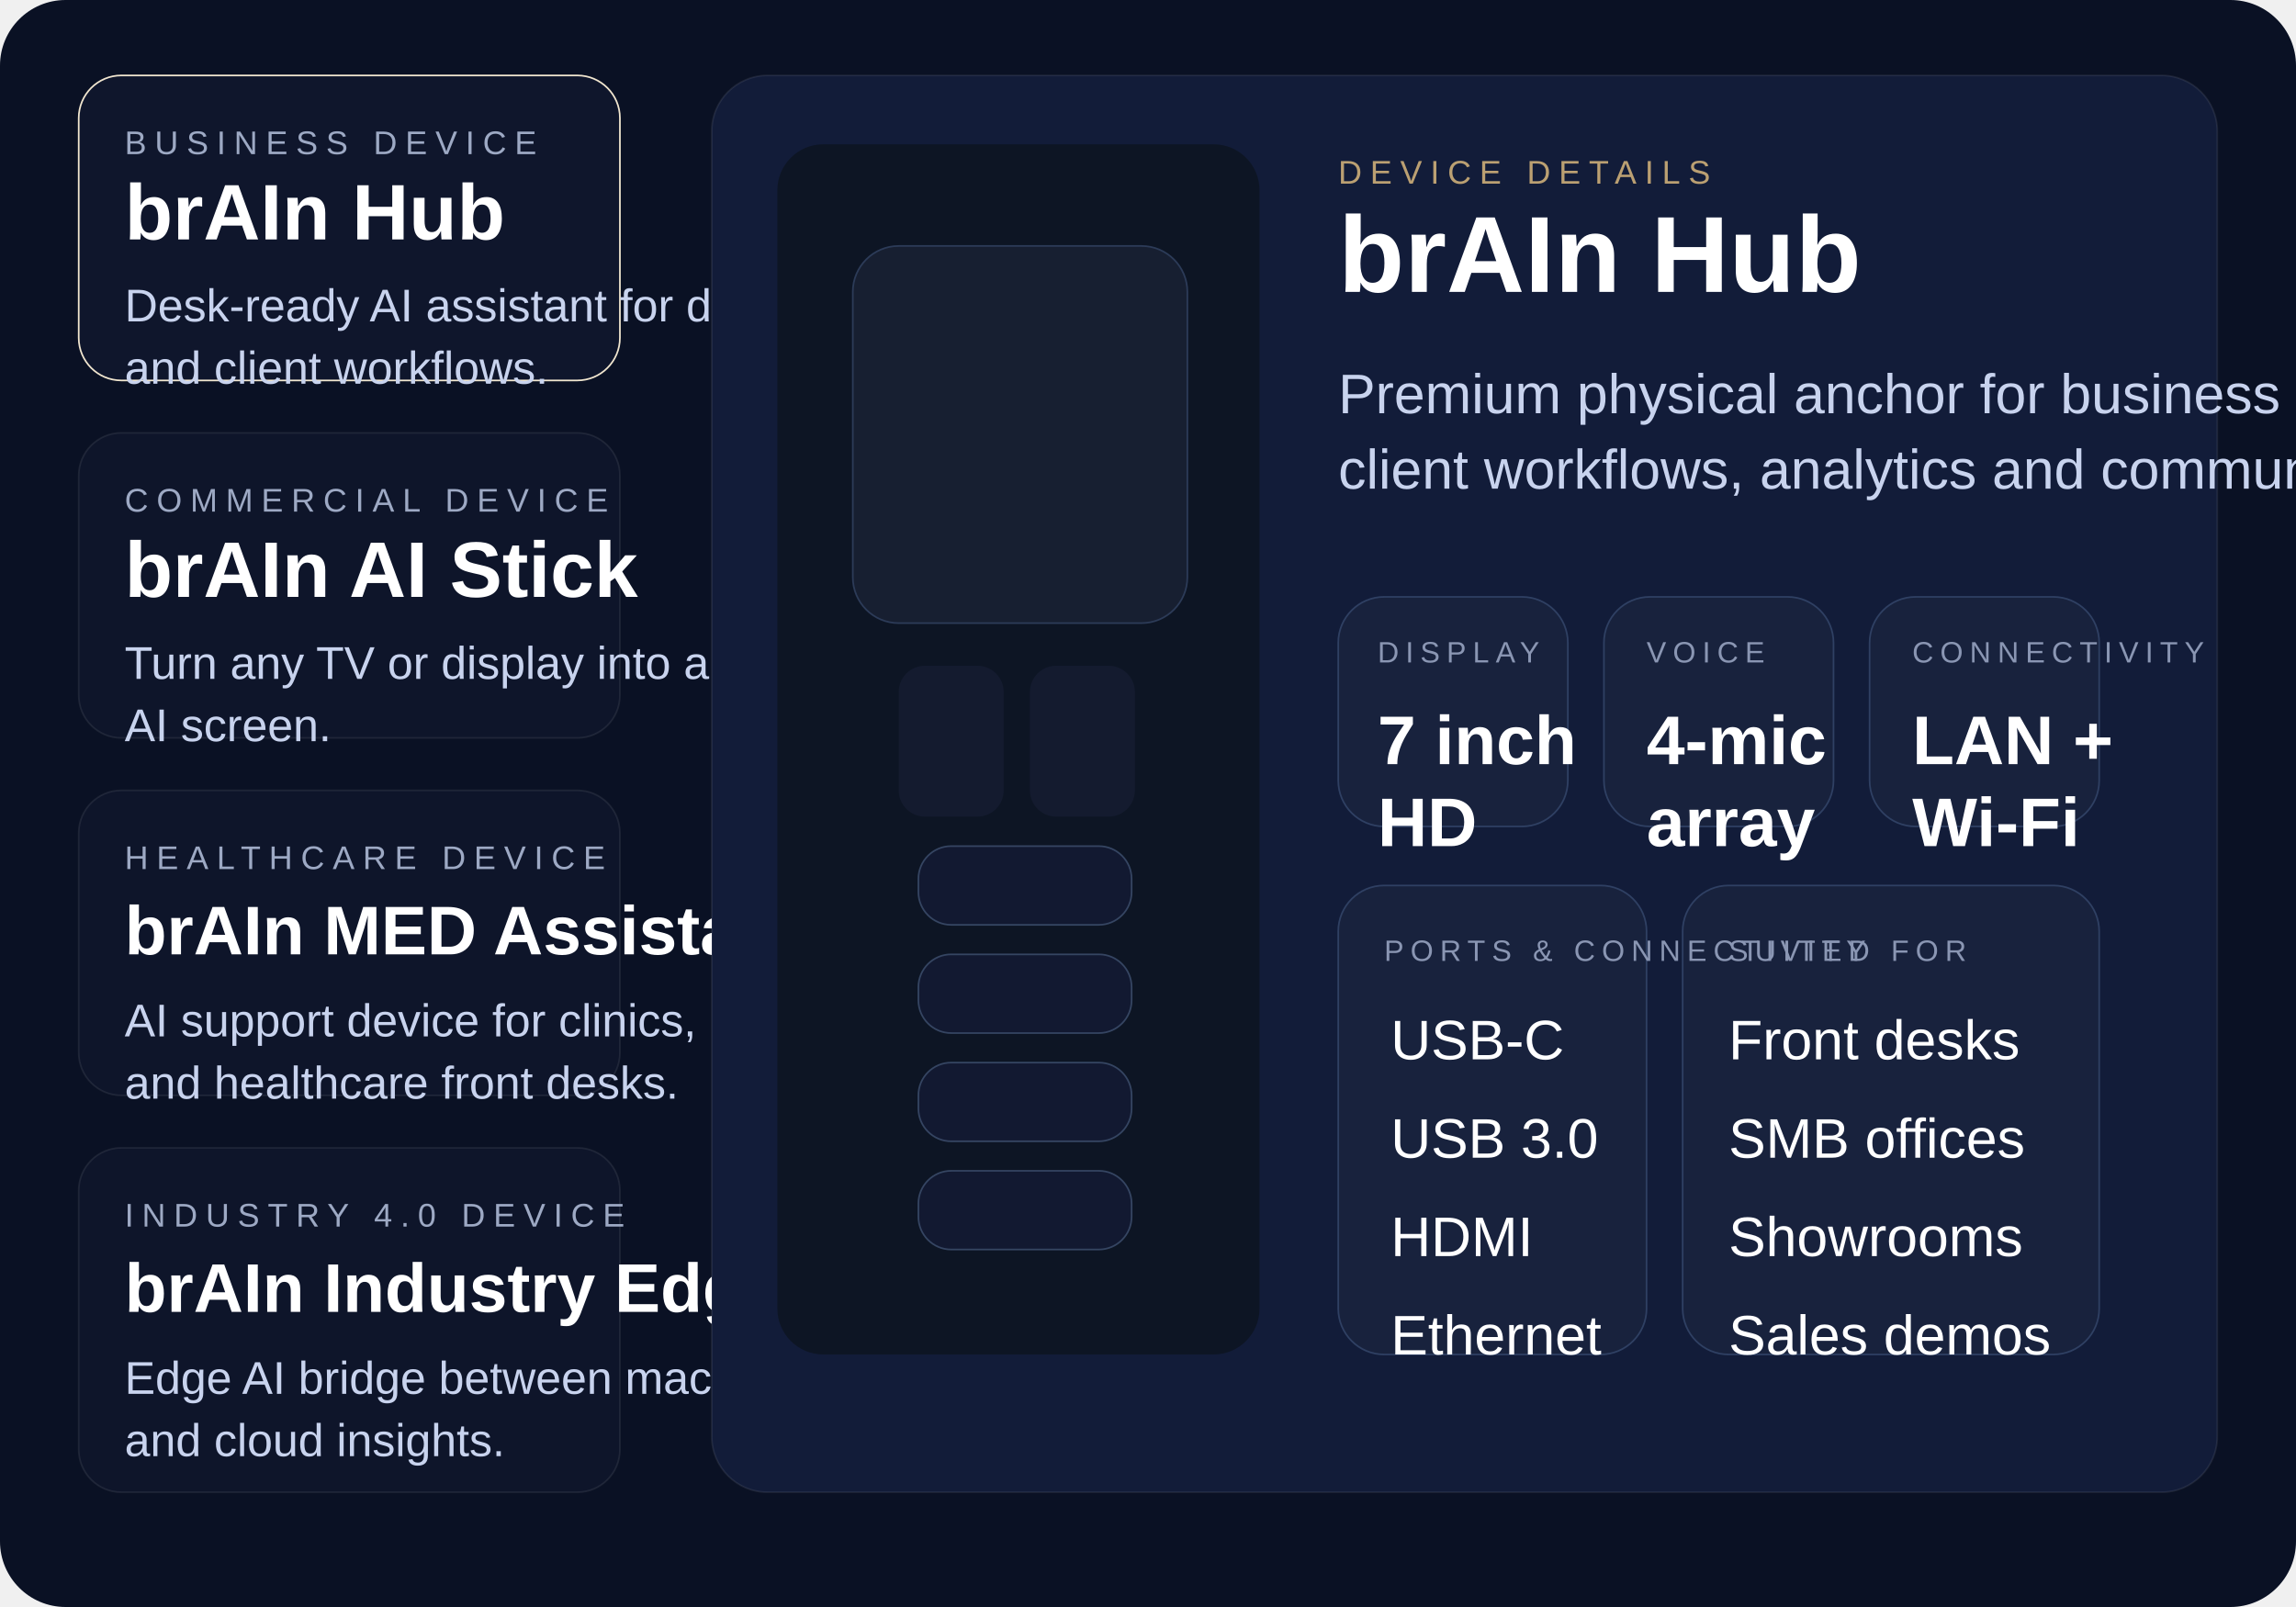
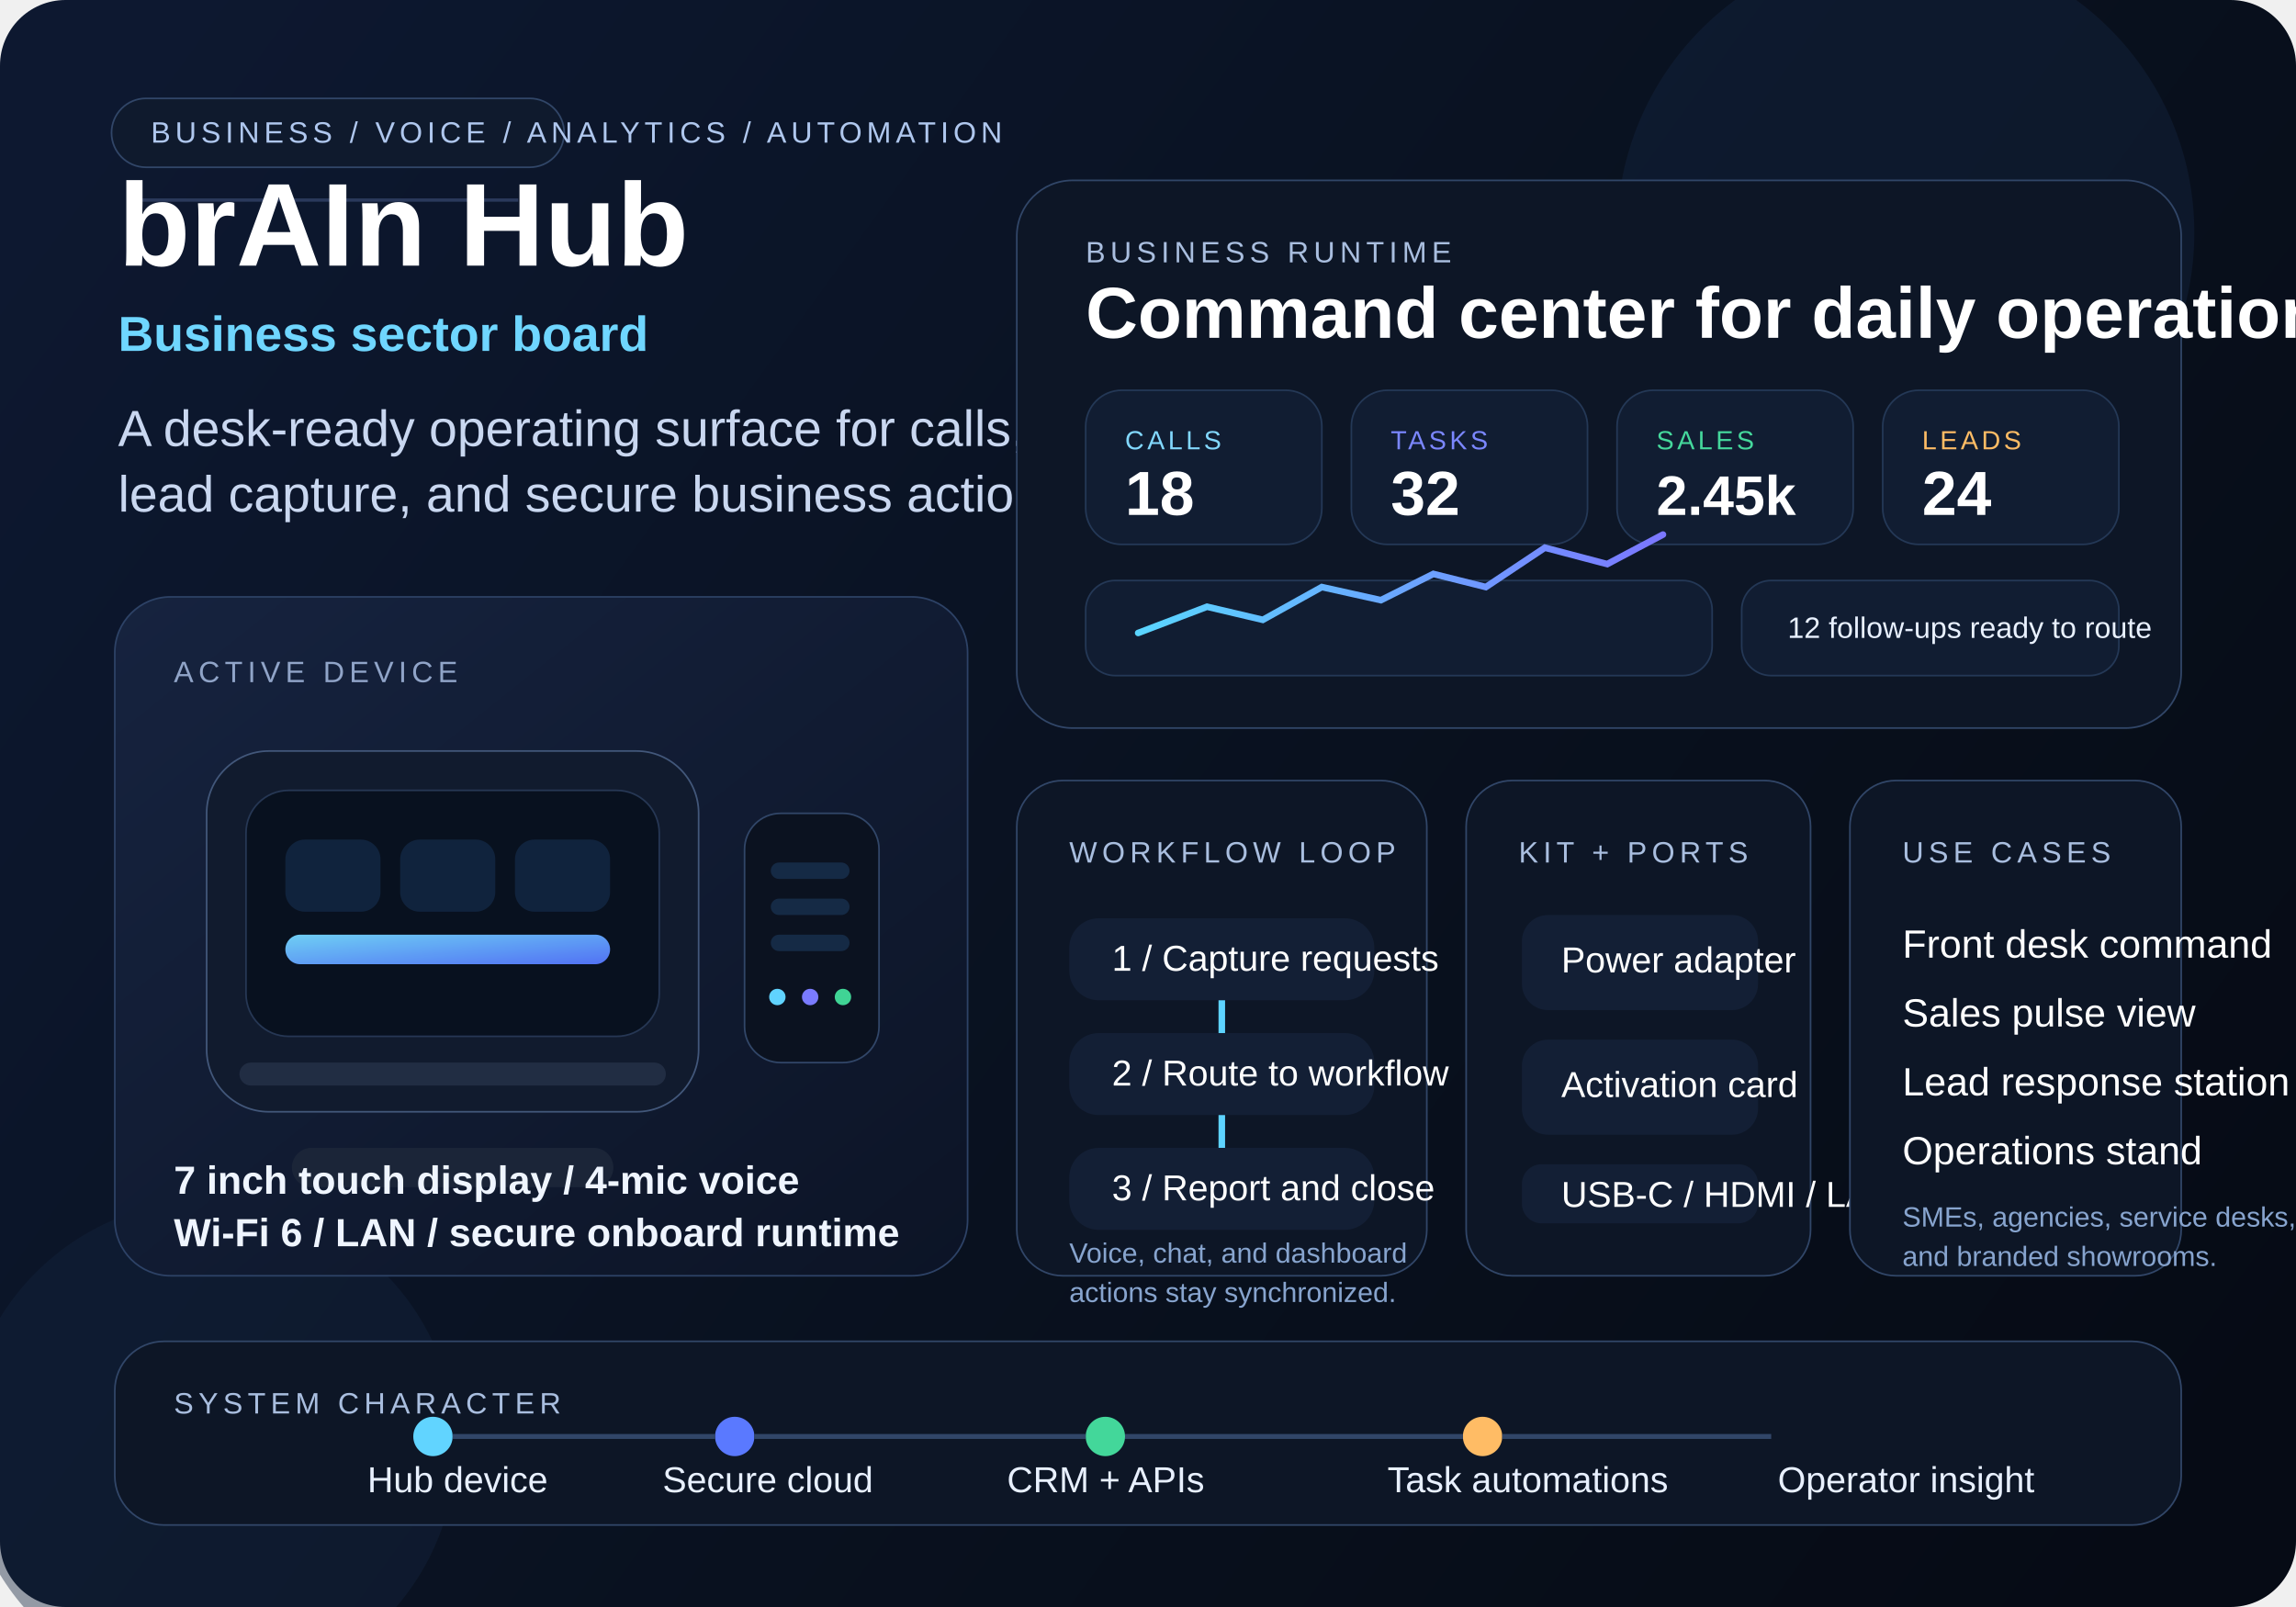
<svg xmlns="http://www.w3.org/2000/svg" width="1400" height="980" viewBox="0 0 1400 980" fill="none">
-   <rect width="1400" height="980" rx="40" fill="#0A1124" />
-   <rect x="48" y="46" width="330" height="186" rx="26" fill="#0F162C" stroke="#F1E6CF" />
-   <text x="76" y="94" fill="#9DA9C4" font-size="20" font-family="Arial, Helvetica, sans-serif" letter-spacing="5">BUSINESS DEVICE</text>
-   <text x="76" y="146" fill="#FFFFFF" font-size="48" font-family="Arial, Helvetica, sans-serif" font-weight="800">brAIn Hub</text>
-   <text x="76" y="196" fill="#C8D3EE" font-size="28" font-family="Arial, Helvetica, sans-serif">Desk-ready AI assistant for daily operations</text>
-   <text x="76" y="234" fill="#C8D3EE" font-size="28" font-family="Arial, Helvetica, sans-serif">and client workflows.</text>
-   <rect x="48" y="264" width="330" height="186" rx="26" fill="#0E152A" stroke="rgba(255,255,255,0.08)" />
-   <text x="76" y="312" fill="#9DA9C4" font-size="20" font-family="Arial, Helvetica, sans-serif" letter-spacing="5">COMMERCIAL DEVICE</text>
-   <text x="76" y="364" fill="#FFFFFF" font-size="48" font-family="Arial, Helvetica, sans-serif" font-weight="800">brAIn AI Stick</text>
-   <text x="76" y="414" fill="#C8D3EE" font-size="28" font-family="Arial, Helvetica, sans-serif">Turn any TV or display into a customer-facing</text>
-   <text x="76" y="452" fill="#C8D3EE" font-size="28" font-family="Arial, Helvetica, sans-serif">AI screen.</text>
-   <rect x="48" y="482" width="330" height="186" rx="26" fill="#0E152A" stroke="rgba(255,255,255,0.08)" />
-   <text x="76" y="530" fill="#9DA9C4" font-size="20" font-family="Arial, Helvetica, sans-serif" letter-spacing="5">HEALTHCARE DEVICE</text>
-   <text x="76" y="582" fill="#FFFFFF" font-size="42" font-family="Arial, Helvetica, sans-serif" font-weight="800">brAIn MED Assistant</text>
-   <text x="76" y="632" fill="#C8D3EE" font-size="28" font-family="Arial, Helvetica, sans-serif">AI support device for clinics, pharmacies,</text>
-   <text x="76" y="670" fill="#C8D3EE" font-size="28" font-family="Arial, Helvetica, sans-serif">and healthcare front desks.</text>
-   <rect x="48" y="700" width="330" height="210" rx="26" fill="#0E152A" stroke="rgba(255,255,255,0.08)" />
-   <text x="76" y="748" fill="#9DA9C4" font-size="20" font-family="Arial, Helvetica, sans-serif" letter-spacing="5">INDUSTRY 4.0 DEVICE</text>
-   <text x="76" y="800" fill="#FFFFFF" font-size="42" font-family="Arial, Helvetica, sans-serif" font-weight="800">brAIn Industry Edge Box</text>
-   <text x="76" y="850" fill="#C8D3EE" font-size="28" font-family="Arial, Helvetica, sans-serif">Edge AI bridge between machines on-site</text>
-   <text x="76" y="888" fill="#C8D3EE" font-size="28" font-family="Arial, Helvetica, sans-serif">and cloud insights.</text>
-   <rect x="434" y="46" width="918" height="864" rx="34" fill="#121C39" stroke="rgba(255,255,255,0.08)" />
-   <rect x="474" y="88" width="294" height="738" rx="28" fill="#0D1524" />
-   <rect x="520" y="150" width="204" height="230" rx="28" fill="#171F31" stroke="#2C3B58" />
-   <rect x="548" y="406" width="64" height="92" rx="16" fill="#141B2F" />
-   <rect x="628" y="406" width="64" height="92" rx="16" fill="#141B2F" />
-   <rect x="560" y="516" width="130" height="48" rx="20" fill="#121931" stroke="#354562" />
-   <rect x="560" y="582" width="130" height="48" rx="20" fill="#121931" stroke="#354562" />
-   <rect x="560" y="648" width="130" height="48" rx="20" fill="#121931" stroke="#354562" />
-   <rect x="560" y="714" width="130" height="48" rx="20" fill="#121931" stroke="#354562" />
-   <text x="816" y="112" fill="#BBA072" font-size="20" font-family="Arial, Helvetica, sans-serif" letter-spacing="5">DEVICE DETAILS</text>
-   <text x="816" y="178" fill="#FFFFFF" font-size="66" font-family="Arial, Helvetica, sans-serif" font-weight="800">brAIn Hub</text>
-   <text x="816" y="252" fill="#C8D3EE" font-size="34" font-family="Arial, Helvetica, sans-serif">Premium physical anchor for business demos,</text>
-   <text x="816" y="298" fill="#C8D3EE" font-size="34" font-family="Arial, Helvetica, sans-serif">client workflows, analytics and communication.</text>
-   <rect x="816" y="364" width="140" height="140" rx="28" fill="#18223D" stroke="#2F4063" />
-   <rect x="978" y="364" width="140" height="140" rx="28" fill="#18223D" stroke="#2F4063" />
-   <rect x="1140" y="364" width="140" height="140" rx="28" fill="#18223D" stroke="#2F4063" />
-   <text x="840" y="404" fill="#8A96B3" font-size="18" font-family="Arial, Helvetica, sans-serif" letter-spacing="4">DISPLAY</text>
-   <text x="840" y="466" fill="#FFFFFF" font-size="42" font-family="Arial, Helvetica, sans-serif" font-weight="700">7 inch</text>
-   <text x="840" y="516" fill="#FFFFFF" font-size="42" font-family="Arial, Helvetica, sans-serif" font-weight="700">HD</text>
-   <text x="1004" y="404" fill="#8A96B3" font-size="18" font-family="Arial, Helvetica, sans-serif" letter-spacing="4">VOICE</text>
-   <text x="1004" y="466" fill="#FFFFFF" font-size="42" font-family="Arial, Helvetica, sans-serif" font-weight="700">4-mic</text>
-   <text x="1004" y="516" fill="#FFFFFF" font-size="42" font-family="Arial, Helvetica, sans-serif" font-weight="700">array</text>
-   <text x="1166" y="404" fill="#8A96B3" font-size="18" font-family="Arial, Helvetica, sans-serif" letter-spacing="4">CONNECTIVITY</text>
-   <text x="1166" y="466" fill="#FFFFFF" font-size="42" font-family="Arial, Helvetica, sans-serif" font-weight="700">LAN +</text>
-   <text x="1166" y="516" fill="#FFFFFF" font-size="42" font-family="Arial, Helvetica, sans-serif" font-weight="700">Wi-Fi</text>
-   <rect x="816" y="540" width="188" height="286" rx="28" fill="#18223D" stroke="#2F4063" />
-   <rect x="1026" y="540" width="254" height="286" rx="28" fill="#18223D" stroke="#2F4063" />
-   <text x="844" y="586" fill="#8A96B3" font-size="18" font-family="Arial, Helvetica, sans-serif" letter-spacing="4">PORTS &amp; CONNECTIVITY</text>
-   <text x="848" y="646" fill="#FFFFFF" font-size="34" font-family="Arial, Helvetica, sans-serif">USB-C</text>
-   <text x="848" y="706" fill="#FFFFFF" font-size="34" font-family="Arial, Helvetica, sans-serif">USB 3.0</text>
-   <text x="848" y="766" fill="#FFFFFF" font-size="34" font-family="Arial, Helvetica, sans-serif">HDMI</text>
-   <text x="848" y="826" fill="#FFFFFF" font-size="34" font-family="Arial, Helvetica, sans-serif">Ethernet</text>
-   <text x="1054" y="586" fill="#8A96B3" font-size="18" font-family="Arial, Helvetica, sans-serif" letter-spacing="4">SUITED FOR</text>
-   <text x="1054" y="646" fill="#FFFFFF" font-size="34" font-family="Arial, Helvetica, sans-serif">Front desks</text>
-   <text x="1054" y="706" fill="#FFFFFF" font-size="34" font-family="Arial, Helvetica, sans-serif">SMB offices</text>
-   <text x="1054" y="766" fill="#FFFFFF" font-size="34" font-family="Arial, Helvetica, sans-serif">Showrooms</text>
-   <text x="1054" y="826" fill="#FFFFFF" font-size="34" font-family="Arial, Helvetica, sans-serif">Sales demos</text>
+   <defs>
+     <linearGradient id="businessBg" x1="80" y1="40" x2="1320" y2="940" gradientUnits="userSpaceOnUse">
+       <stop offset="0%" stop-color="#0D1830" />
+       <stop offset="55%" stop-color="#09111F" />
+       <stop offset="100%" stop-color="#060B15" />
+     </linearGradient>
+     <linearGradient id="businessPanel" x1="0" y1="0" x2="1" y2="1">
+       <stop offset="0%" stop-color="#16233F" />
+       <stop offset="100%" stop-color="#0C1426" />
+     </linearGradient>
+     <linearGradient id="businessGlow" x1="0" y1="0" x2="1" y2="1">
+       <stop offset="0%" stop-color="#74D8FF" />
+       <stop offset="100%" stop-color="#5576FF" />
+     </linearGradient>
+     <linearGradient id="businessLine" x1="0" y1="0" x2="1" y2="0">
+       <stop offset="0%" stop-color="#5AD5FF" />
+       <stop offset="100%" stop-color="#7B77FF" />
+     </linearGradient>
+   </defs>
+   <rect width="1400" height="980" rx="40" fill="url(#businessBg)" />
+   <circle cx="1162" cy="142" r="176" fill="#1A2F52" opacity="0.28" />
+   <circle cx="128" cy="882" r="150" fill="#13243E" opacity="0.42" />
+   <path d="M86 122H316" stroke="#2A395B" stroke-width="2" />
+   <path d="M86 862H440" stroke="#24324F" stroke-width="2" />
+   <path d="M1088 862H1316" stroke="#24324F" stroke-width="2" />
+   <rect x="68" y="60" width="276" height="42" rx="21" fill="#0F1A2D" stroke="#314668" />
+   <text x="92" y="87" fill="#AFC7EE" font-size="18" font-family="Arial, Helvetica, sans-serif" letter-spacing="2.8">BUSINESS / VOICE / ANALYTICS / AUTOMATION</text>
+   <text x="72" y="162" fill="#FFFFFF" font-size="72" font-family="Arial, Helvetica, sans-serif" font-weight="800">brAIn Hub</text>
+   <text x="72" y="214" fill="#6FD6FF" font-size="30" font-family="Arial, Helvetica, sans-serif" font-weight="700">Business sector board</text>
+   <text x="72" y="272" fill="#C9D7F0" font-size="31" font-family="Arial, Helvetica, sans-serif">A desk-ready operating surface for calls, reporting, workflow tasks,</text>
+   <text x="72" y="312" fill="#C9D7F0" font-size="31" font-family="Arial, Helvetica, sans-serif">lead capture, and secure business actions inside one branded system.</text>
+   <rect x="70" y="364" width="520" height="414" rx="34" fill="url(#businessPanel)" stroke="#2D4266" />
+   <text x="106" y="416" fill="#90A4C8" font-size="18" font-family="Arial, Helvetica, sans-serif" letter-spacing="3">ACTIVE DEVICE</text>
+   <rect x="126" y="458" width="300" height="220" rx="38" fill="#111B2E" stroke="#42577A" />
+   <rect x="150" y="482" width="252" height="150" rx="26" fill="#08111F" stroke="#263754" />
+   <rect x="174" y="512" width="58" height="44" rx="12" fill="#10233D" />
+   <rect x="244" y="512" width="58" height="44" rx="12" fill="#10233D" />
+   <rect x="314" y="512" width="58" height="44" rx="12" fill="#10233D" />
+   <rect x="174" y="570" width="198" height="18" rx="9" fill="url(#businessGlow)" opacity="0.95" />
+   <rect x="146" y="648" width="260" height="14" rx="7" fill="#212D43" />
+   <rect x="178" y="700" width="196" height="24" rx="12" fill="#1B2538" />
+   <rect x="454" y="496" width="82" height="152" rx="22" fill="#0B1220" stroke="#314668" />
+   <rect x="470" y="526" width="48" height="10" rx="5" fill="#152A45" />
+   <rect x="470" y="548" width="48" height="10" rx="5" fill="#152A45" />
+   <rect x="470" y="570" width="48" height="10" rx="5" fill="#152A45" />
+   <circle cx="474" cy="608" r="5" fill="#60D3FF" />
+   <circle cx="494" cy="608" r="5" fill="#7A7BFF" />
+   <circle cx="514" cy="608" r="5" fill="#40D495" />
+   <text x="106" y="728" fill="#EFF5FF" font-size="24" font-family="Arial, Helvetica, sans-serif" font-weight="700">7 inch touch display / 4-mic voice</text>
+   <text x="106" y="760" fill="#EFF5FF" font-size="24" font-family="Arial, Helvetica, sans-serif" font-weight="700">Wi-Fi 6 / LAN / secure onboard runtime</text>
+   <rect x="620" y="110" width="710" height="334" rx="34" fill="#0D1626" stroke="#314668" />
+   <text x="662" y="160" fill="#A9BEDF" font-size="18" font-family="Arial, Helvetica, sans-serif" letter-spacing="3">BUSINESS RUNTIME</text>
+   <text x="662" y="206" fill="#FFFFFF" font-size="44" font-family="Arial, Helvetica, sans-serif" font-weight="700">Command center for daily operations</text>
+   <rect x="662" y="238" width="144" height="94" rx="22" fill="#111D32" stroke="#243856" />
+   <rect x="824" y="238" width="144" height="94" rx="22" fill="#111D32" stroke="#243856" />
+   <rect x="986" y="238" width="144" height="94" rx="22" fill="#111D32" stroke="#243856" />
+   <rect x="1148" y="238" width="144" height="94" rx="22" fill="#111D32" stroke="#243856" />
+   <text x="686" y="274" fill="#82D8FF" font-size="16" font-family="Arial, Helvetica, sans-serif" letter-spacing="2">CALLS</text>
+   <text x="686" y="314" fill="#FFFFFF" font-size="38" font-family="Arial, Helvetica, sans-serif" font-weight="700">18</text>
+   <text x="848" y="274" fill="#7B87FF" font-size="16" font-family="Arial, Helvetica, sans-serif" letter-spacing="2">TASKS</text>
+   <text x="848" y="314" fill="#FFFFFF" font-size="38" font-family="Arial, Helvetica, sans-serif" font-weight="700">32</text>
+   <text x="1010" y="274" fill="#45D89C" font-size="16" font-family="Arial, Helvetica, sans-serif" letter-spacing="2">SALES</text>
+   <text x="1010" y="314" fill="#FFFFFF" font-size="34" font-family="Arial, Helvetica, sans-serif" font-weight="700">2.45k</text>
+   <text x="1172" y="274" fill="#FFBC65" font-size="16" font-family="Arial, Helvetica, sans-serif" letter-spacing="2">LEADS</text>
+   <text x="1172" y="314" fill="#FFFFFF" font-size="38" font-family="Arial, Helvetica, sans-serif" font-weight="700">24</text>
+   <rect x="662" y="354" width="382" height="58" rx="18" fill="#111D32" stroke="#243856" />
+   <rect x="1062" y="354" width="230" height="58" rx="18" fill="#111D32" stroke="#243856" />
+   <path d="M694 386L736 370L770 378L806 358L842 366L874 350L906 358L942 334L980 344L1014 326" stroke="url(#businessLine)" stroke-width="4" stroke-linecap="round" />
+   <text x="1090" y="389" fill="#E9F1FF" font-size="18" font-family="Arial, Helvetica, sans-serif">12 follow-ups ready to route</text>
+   <rect x="620" y="476" width="250" height="302" rx="28" fill="#0D1626" stroke="#314668" />
+   <text x="652" y="526" fill="#A9BEDF" font-size="18" font-family="Arial, Helvetica, sans-serif" letter-spacing="3">WORKFLOW LOOP</text>
+   <rect x="652" y="560" width="186" height="50" rx="18" fill="#131F35" />
+   <rect x="652" y="630" width="186" height="50" rx="18" fill="#131F35" />
+   <rect x="652" y="700" width="186" height="50" rx="18" fill="#131F35" />
+   <path d="M745 610V630" stroke="#5DD3FF" stroke-width="4" />
+   <path d="M745 680V700" stroke="#5DD3FF" stroke-width="4" />
+   <text x="678" y="592" fill="#FFFFFF" font-size="22" font-family="Arial, Helvetica, sans-serif">1 / Capture requests</text>
+   <text x="678" y="662" fill="#FFFFFF" font-size="22" font-family="Arial, Helvetica, sans-serif">2 / Route to workflow</text>
+   <text x="678" y="732" fill="#FFFFFF" font-size="22" font-family="Arial, Helvetica, sans-serif">3 / Report and close</text>
+   <text x="652" y="770" fill="#87A4CE" font-size="17" font-family="Arial, Helvetica, sans-serif">Voice, chat, and dashboard</text>
+   <text x="652" y="794" fill="#87A4CE" font-size="17" font-family="Arial, Helvetica, sans-serif">actions stay synchronized.</text>
+   <rect x="894" y="476" width="210" height="302" rx="28" fill="#0D1626" stroke="#314668" />
+   <text x="926" y="526" fill="#A9BEDF" font-size="18" font-family="Arial, Helvetica, sans-serif" letter-spacing="3">KIT + PORTS</text>
+   <rect x="928" y="558" width="144" height="58" rx="16" fill="#131F35" />
+   <rect x="928" y="634" width="144" height="58" rx="16" fill="#131F35" />
+   <rect x="928" y="710" width="144" height="36" rx="12" fill="#131F35" />
+   <text x="952" y="593" fill="#FFFFFF" font-size="22" font-family="Arial, Helvetica, sans-serif">Power adapter</text>
+   <text x="952" y="669" fill="#FFFFFF" font-size="22" font-family="Arial, Helvetica, sans-serif">Activation card</text>
+   <text x="952" y="736" fill="#FFFFFF" font-size="22" font-family="Arial, Helvetica, sans-serif">USB-C / HDMI / LAN</text>
+   <rect x="1128" y="476" width="202" height="302" rx="28" fill="#0D1626" stroke="#314668" />
+   <text x="1160" y="526" fill="#A9BEDF" font-size="18" font-family="Arial, Helvetica, sans-serif" letter-spacing="3">USE CASES</text>
+   <text x="1160" y="584" fill="#FFFFFF" font-size="24" font-family="Arial, Helvetica, sans-serif">Front desk command</text>
+   <text x="1160" y="626" fill="#FFFFFF" font-size="24" font-family="Arial, Helvetica, sans-serif">Sales pulse view</text>
+   <text x="1160" y="668" fill="#FFFFFF" font-size="24" font-family="Arial, Helvetica, sans-serif">Lead response station</text>
+   <text x="1160" y="710" fill="#FFFFFF" font-size="24" font-family="Arial, Helvetica, sans-serif">Operations stand</text>
+   <text x="1160" y="748" fill="#87A4CE" font-size="17" font-family="Arial, Helvetica, sans-serif">SMEs, agencies, service desks,</text>
+   <text x="1160" y="772" fill="#87A4CE" font-size="17" font-family="Arial, Helvetica, sans-serif">and branded showrooms.</text>
+   <rect x="70" y="818" width="1260" height="112" rx="30" fill="#0D1626" stroke="#314668" />
+   <text x="106" y="862" fill="#A9BEDF" font-size="18" font-family="Arial, Helvetica, sans-serif" letter-spacing="3">SYSTEM CHARACTER</text>
+   <circle cx="264" cy="876" r="12" fill="#61D4FF" />
+   <circle cx="448" cy="876" r="12" fill="#5A79FF" />
+   <circle cx="674" cy="876" r="12" fill="#43D79A" />
+   <circle cx="904" cy="876" r="12" fill="#FFBC65" />
+   <path d="M276 876H436" stroke="#314668" stroke-width="3" />
+   <path d="M460 876H662" stroke="#314668" stroke-width="3" />
+   <path d="M686 876H892" stroke="#314668" stroke-width="3" />
+   <path d="M916 876H1080" stroke="#314668" stroke-width="3" />
+   <text x="224" y="910" fill="#E8F0FF" font-size="22" font-family="Arial, Helvetica, sans-serif">Hub device</text>
+   <text x="404" y="910" fill="#E8F0FF" font-size="22" font-family="Arial, Helvetica, sans-serif">Secure cloud</text>
+   <text x="614" y="910" fill="#E8F0FF" font-size="22" font-family="Arial, Helvetica, sans-serif">CRM + APIs</text>
+   <text x="846" y="910" fill="#E8F0FF" font-size="22" font-family="Arial, Helvetica, sans-serif">Task automations</text>
+   <text x="1084" y="910" fill="#E8F0FF" font-size="22" font-family="Arial, Helvetica, sans-serif">Operator insight</text>
</svg>
